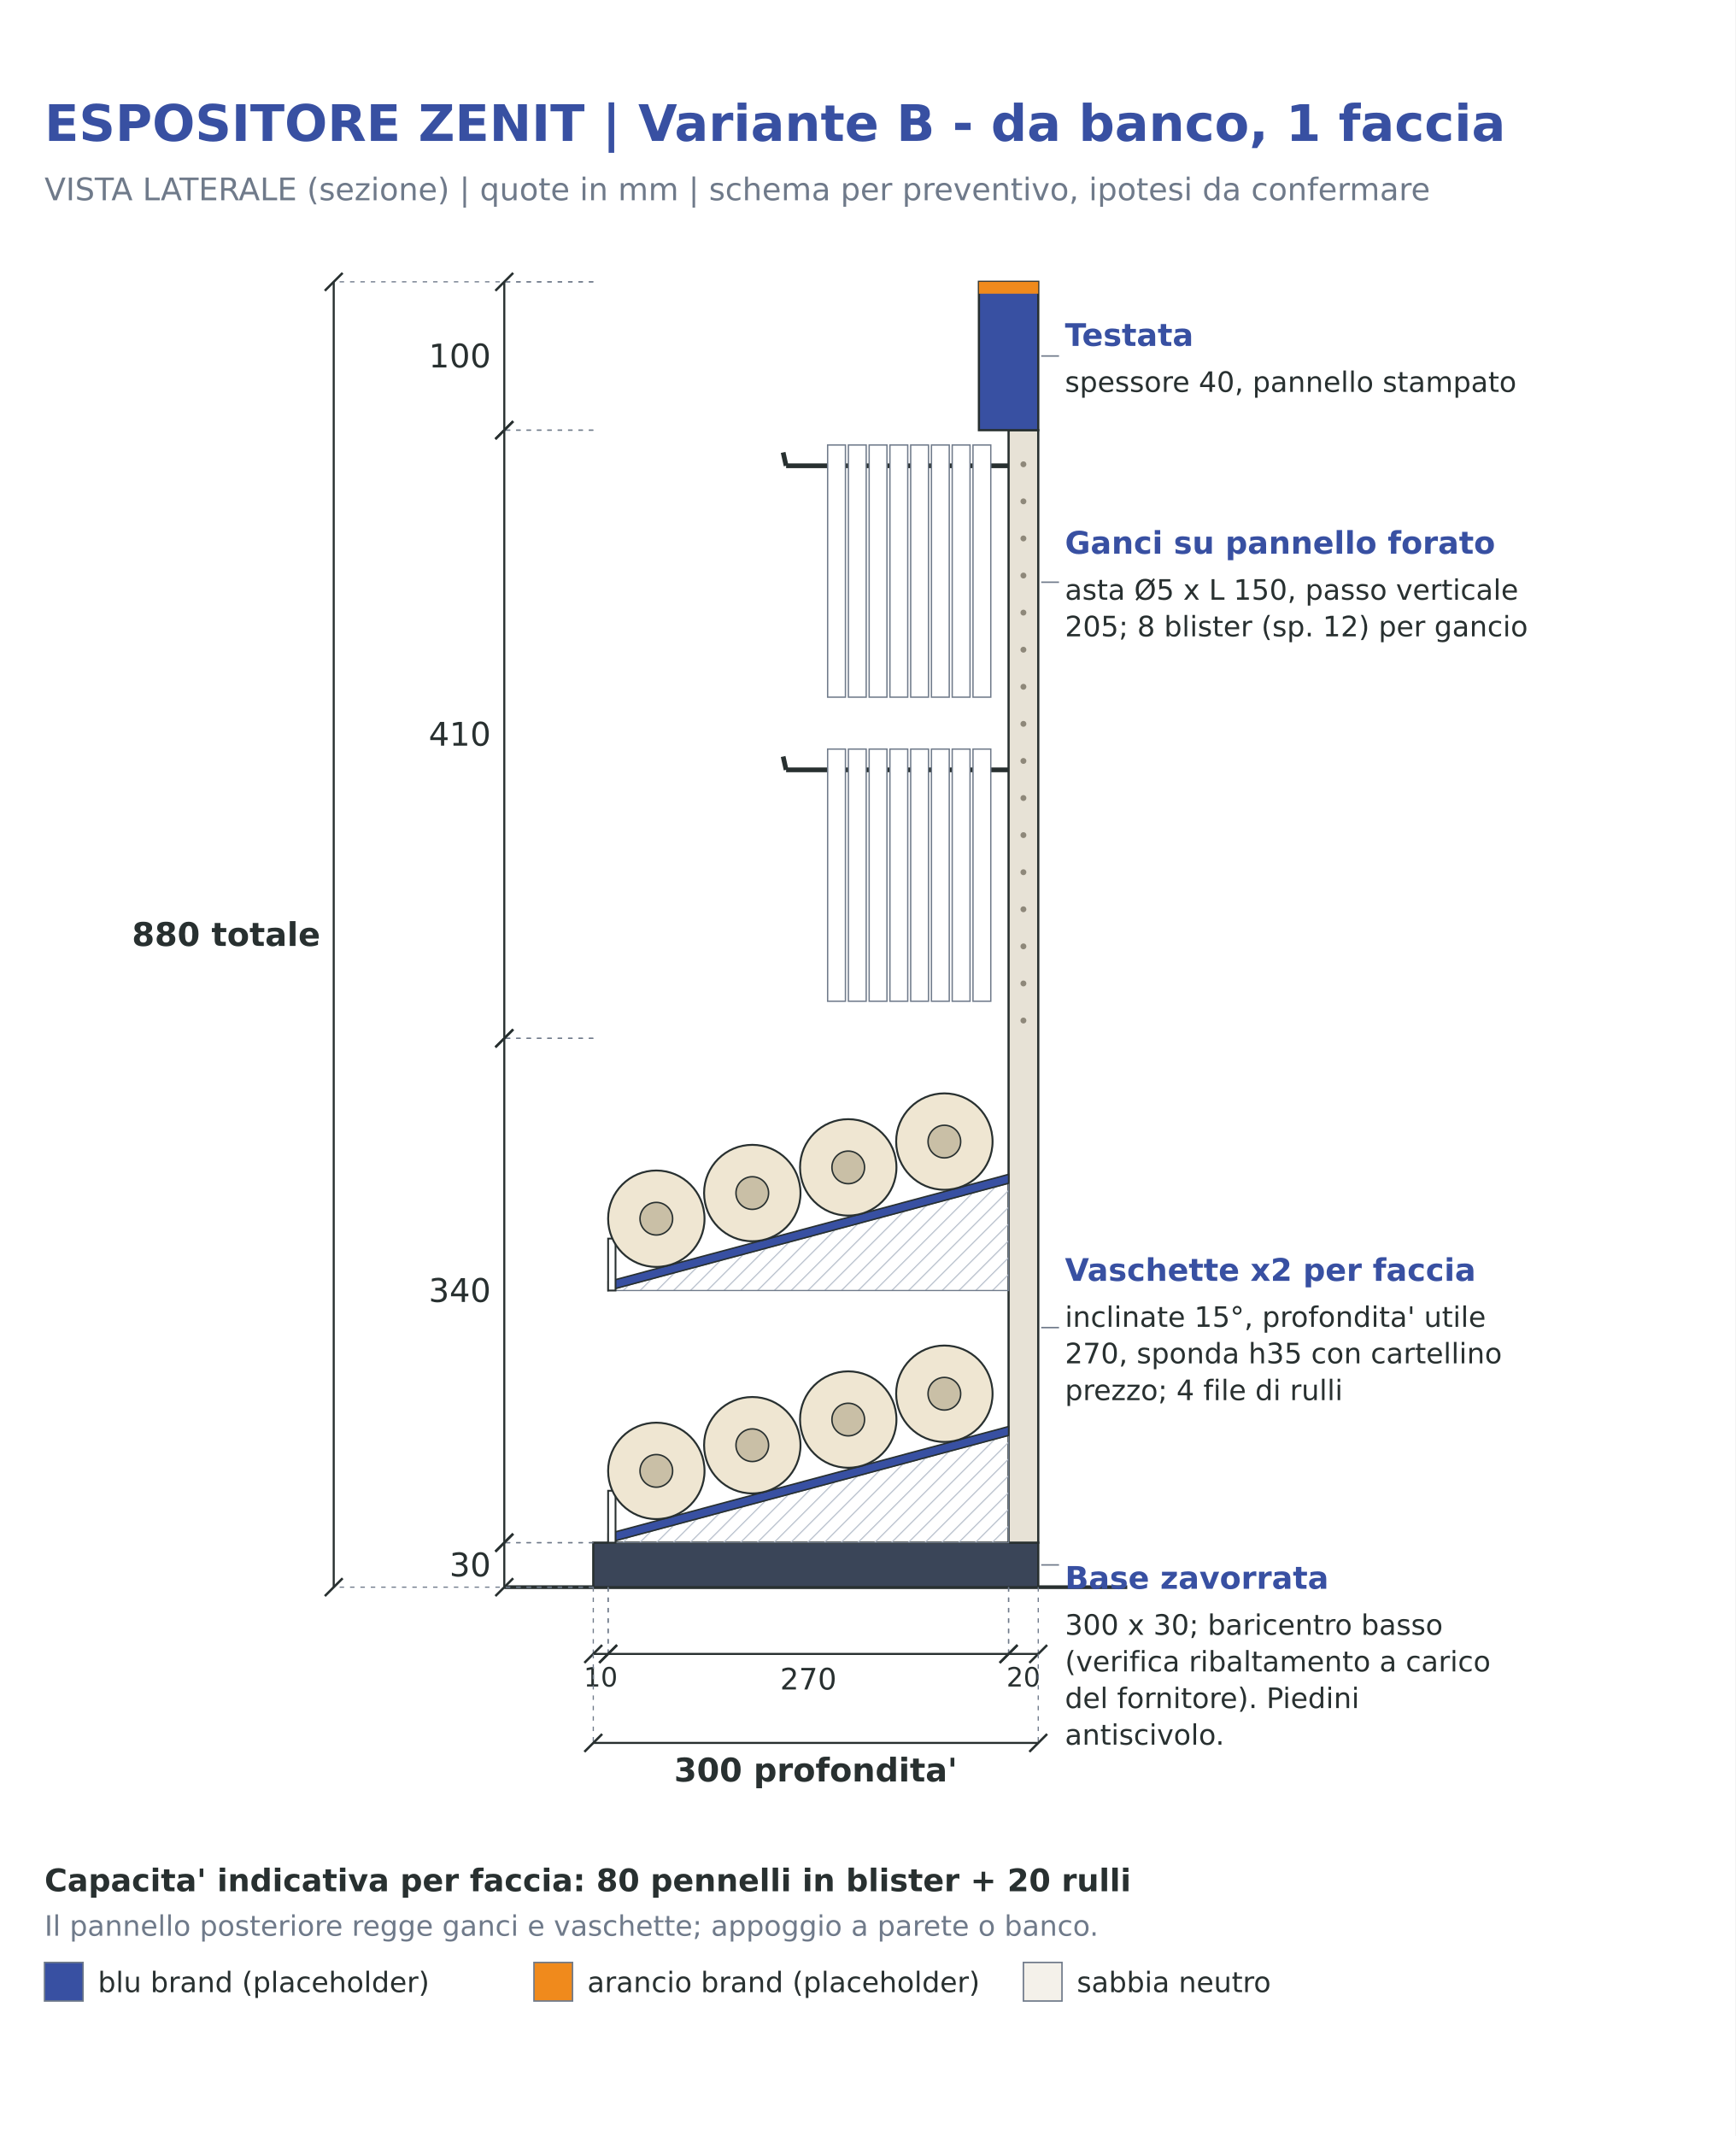
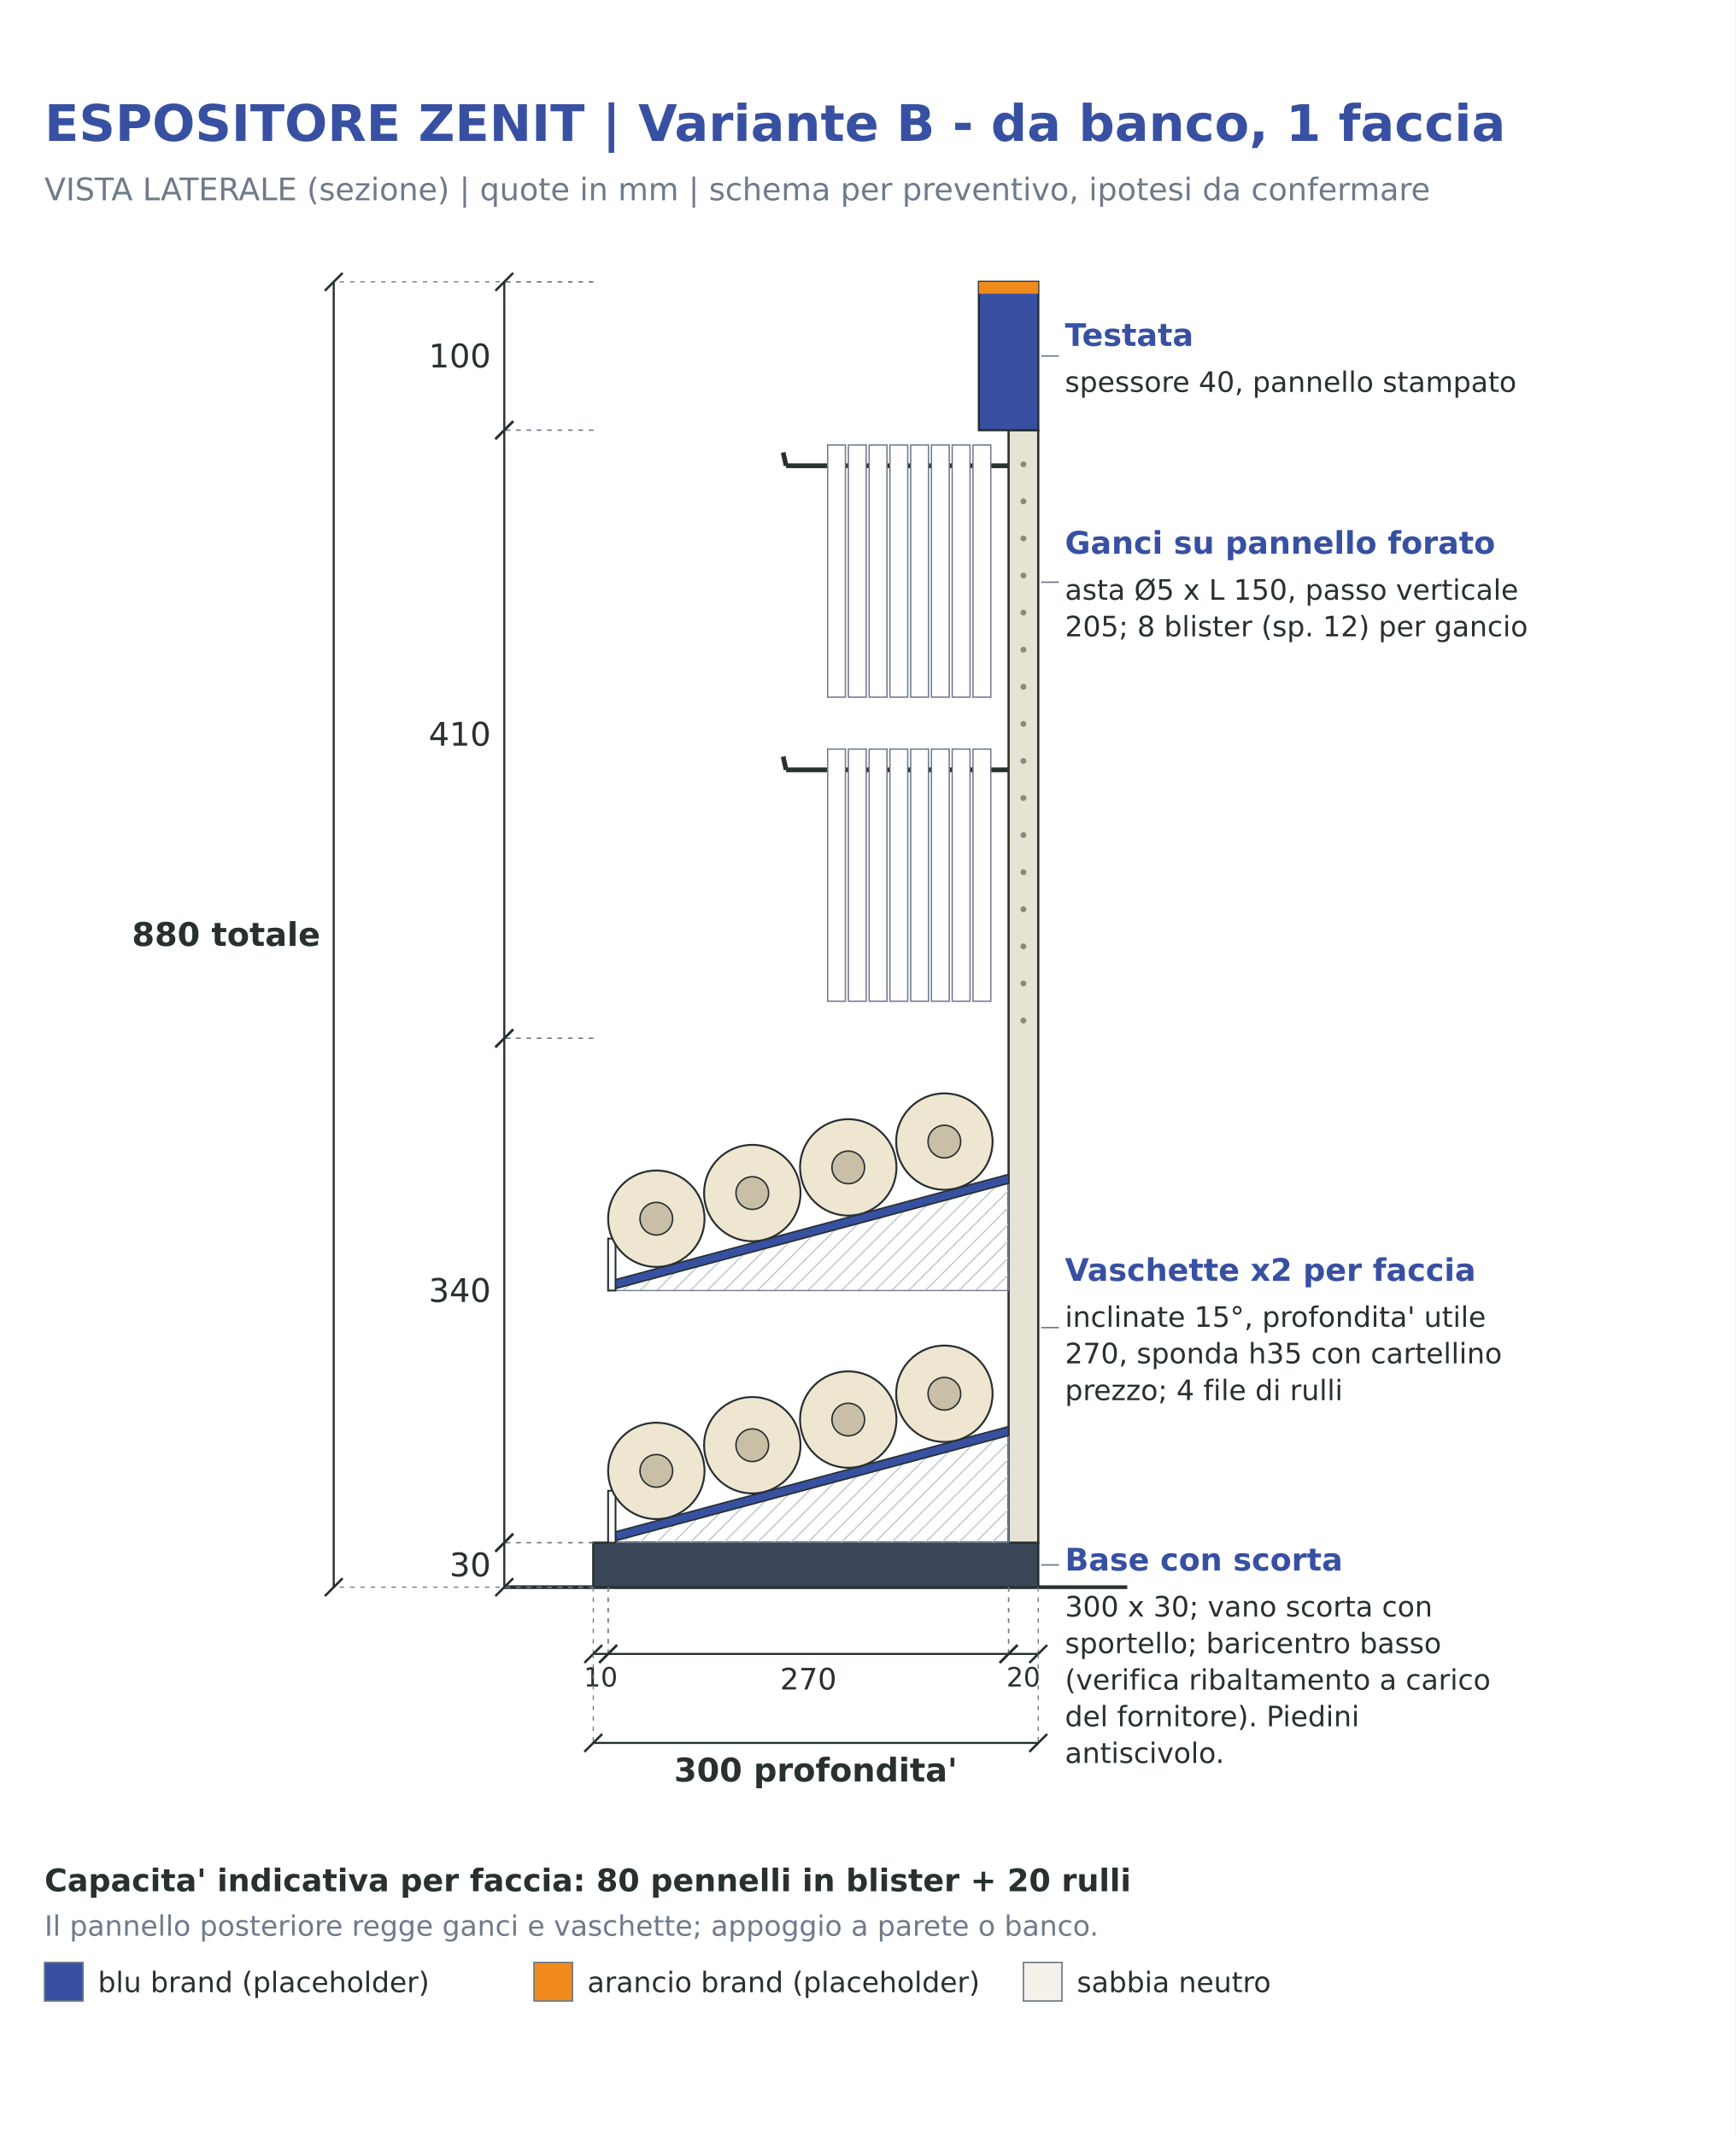
<svg xmlns="http://www.w3.org/2000/svg" viewBox="0 0 1170 1440" width="1053" height="1296" font-family="DejaVu Sans, Arial, Helvetica, sans-serif">
  <defs>
    <pattern id="peg" width="25" height="25" patternUnits="userSpaceOnUse">
      <circle cx="12.5" cy="12.5" r="2.3" fill="#B9B2A3" />
    </pattern>
    <pattern id="hatch" width="8" height="8" patternUnits="userSpaceOnUse" patternTransform="rotate(45)">
      <line x1="0" y1="0" x2="0" y2="8" stroke="#B8C0CC" stroke-width="1.5" />
    </pattern>
  </defs>
  <rect width="1170" height="1440" fill="#FFFFFF" />
  <line x1="340.0" y1="1070.0" x2="760.0" y2="1070.0" stroke="#283030" stroke-width="2.5" stroke-linecap="butt" />
  <rect x="400.0" y="1040.0" width="300.0" height="30.0" rx="0" fill="#3A4558" stroke="#283030" stroke-width="1.5" />
  <rect x="680.0" y="290.0" width="20.0" height="750.0" rx="0" fill="#E7E2D6" stroke="#283030" stroke-width="1.5" />
  <circle cx="690.0" cy="688.0" r="2.0" fill="#8E887A" stroke="none" stroke-width="1.5" />
  <circle cx="690.0" cy="663.0" r="2.0" fill="#8E887A" stroke="none" stroke-width="1.5" />
  <circle cx="690.0" cy="638.0" r="2.0" fill="#8E887A" stroke="none" stroke-width="1.5" />
  <circle cx="690.0" cy="613.0" r="2.0" fill="#8E887A" stroke="none" stroke-width="1.5" />
  <circle cx="690.0" cy="588.0" r="2.0" fill="#8E887A" stroke="none" stroke-width="1.5" />
  <circle cx="690.0" cy="563.0" r="2.0" fill="#8E887A" stroke="none" stroke-width="1.5" />
  <circle cx="690.0" cy="538.0" r="2.0" fill="#8E887A" stroke="none" stroke-width="1.5" />
  <circle cx="690.0" cy="513.0" r="2.0" fill="#8E887A" stroke="none" stroke-width="1.5" />
  <circle cx="690.0" cy="488.0" r="2.0" fill="#8E887A" stroke="none" stroke-width="1.5" />
  <circle cx="690.0" cy="463.0" r="2.0" fill="#8E887A" stroke="none" stroke-width="1.5" />
  <circle cx="690.0" cy="438.0" r="2.0" fill="#8E887A" stroke="none" stroke-width="1.5" />
  <circle cx="690.0" cy="413.0" r="2.0" fill="#8E887A" stroke="none" stroke-width="1.5" />
  <circle cx="690.0" cy="388.0" r="2.0" fill="#8E887A" stroke="none" stroke-width="1.5" />
  <circle cx="690.0" cy="363.0" r="2.0" fill="#8E887A" stroke="none" stroke-width="1.5" />
  <circle cx="690.0" cy="338.0" r="2.0" fill="#8E887A" stroke="none" stroke-width="1.5" />
  <circle cx="690.0" cy="313.0" r="2.0" fill="#8E887A" stroke="none" stroke-width="1.5" />
  <circle cx="690.0" cy="288.0" r="2.0" fill="#8E887A" stroke="none" stroke-width="1.5" />
  <rect x="660.0" y="190.0" width="40.0" height="100.0" rx="0" fill="#3850A2" stroke="#283030" stroke-width="1.5" />
  <rect x="660.0" y="190.0" width="40.0" height="8.0" rx="0" fill="#F08A1C" stroke="none" stroke-width="1.5" />
  <polygon points="410.0,1040.0 680.0,1040.0 680.0,967.7" fill="url(#hatch)" stroke="#6F7A8A" stroke-width="0.8" />
  <polygon points="410.0,1040.0 680.0,967.7 680.0,961.7 410.0,1034.0" fill="#3850A2" stroke="#283030" stroke-width="1" />
  <rect x="410.0" y="1005.0" width="5.0" height="35.0" rx="0" fill="#FFFFFF" stroke="#283030" stroke-width="1.2" />
  <circle cx="442.5" cy="991.6" r="32.5" fill="#EFE6D2" stroke="#283030" stroke-width="1.3" />
  <circle cx="442.5" cy="991.6" r="11.0" fill="#C9BFA6" stroke="#283030" stroke-width="1" />
  <circle cx="507.2" cy="974.3" r="32.5" fill="#EFE6D2" stroke="#283030" stroke-width="1.3" />
  <circle cx="507.2" cy="974.3" r="11.0" fill="#C9BFA6" stroke="#283030" stroke-width="1" />
  <circle cx="571.9" cy="957.0" r="32.5" fill="#EFE6D2" stroke="#283030" stroke-width="1.3" />
  <circle cx="571.9" cy="957.0" r="11.0" fill="#C9BFA6" stroke="#283030" stroke-width="1" />
  <circle cx="636.7" cy="939.6" r="32.5" fill="#EFE6D2" stroke="#283030" stroke-width="1.3" />
  <circle cx="636.7" cy="939.6" r="11.0" fill="#C9BFA6" stroke="#283030" stroke-width="1" />
  <polygon points="410.0,870.0 680.0,870.0 680.0,797.7" fill="url(#hatch)" stroke="#6F7A8A" stroke-width="0.8" />
  <polygon points="410.0,870.0 680.0,797.7 680.0,791.7 410.0,864.0" fill="#3850A2" stroke="#283030" stroke-width="1" />
  <rect x="410.0" y="835.0" width="5.0" height="35.0" rx="0" fill="#FFFFFF" stroke="#283030" stroke-width="1.2" />
  <circle cx="442.5" cy="821.6" r="32.5" fill="#EFE6D2" stroke="#283030" stroke-width="1.3" />
  <circle cx="442.5" cy="821.6" r="11.0" fill="#C9BFA6" stroke="#283030" stroke-width="1" />
  <circle cx="507.2" cy="804.3" r="32.5" fill="#EFE6D2" stroke="#283030" stroke-width="1.3" />
  <circle cx="507.2" cy="804.3" r="11.0" fill="#C9BFA6" stroke="#283030" stroke-width="1" />
  <circle cx="571.9" cy="787.0" r="32.5" fill="#EFE6D2" stroke="#283030" stroke-width="1.3" />
  <circle cx="571.9" cy="787.0" r="11.0" fill="#C9BFA6" stroke="#283030" stroke-width="1" />
  <circle cx="636.7" cy="769.6" r="32.5" fill="#EFE6D2" stroke="#283030" stroke-width="1.3" />
  <circle cx="636.7" cy="769.6" r="11.0" fill="#C9BFA6" stroke="#283030" stroke-width="1" />
  <line x1="680.0" y1="314.0" x2="530.0" y2="314.0" stroke="#283030" stroke-width="3.2" stroke-linecap="butt" />
  <line x1="530.0" y1="314.0" x2="528.0" y2="305.0" stroke="#283030" stroke-width="3.2" stroke-linecap="butt" />
  <rect x="656.0" y="300.0" width="12.0" height="170.0" rx="0" fill="#FFFFFF" stroke="#6F7A8A" stroke-width="0.9" />
  <rect x="642.0" y="300.0" width="12.0" height="170.0" rx="0" fill="#FFFFFF" stroke="#6F7A8A" stroke-width="0.9" />
  <rect x="628.0" y="300.0" width="12.0" height="170.0" rx="0" fill="#FFFFFF" stroke="#6F7A8A" stroke-width="0.9" />
  <rect x="614.0" y="300.0" width="12.0" height="170.0" rx="0" fill="#FFFFFF" stroke="#6F7A8A" stroke-width="0.9" />
  <rect x="600.0" y="300.0" width="12.0" height="170.0" rx="0" fill="#FFFFFF" stroke="#6F7A8A" stroke-width="0.9" />
  <rect x="586.0" y="300.0" width="12.0" height="170.0" rx="0" fill="#FFFFFF" stroke="#6F7A8A" stroke-width="0.9" />
  <rect x="572.0" y="300.0" width="12.0" height="170.0" rx="0" fill="#FFFFFF" stroke="#6F7A8A" stroke-width="0.9" />
  <rect x="558.0" y="300.0" width="12.0" height="170.0" rx="0" fill="#FFFFFF" stroke="#6F7A8A" stroke-width="0.9" />
  <line x1="680.0" y1="519.0" x2="530.0" y2="519.0" stroke="#283030" stroke-width="3.2" stroke-linecap="butt" />
  <line x1="530.0" y1="519.0" x2="528.0" y2="510.0" stroke="#283030" stroke-width="3.2" stroke-linecap="butt" />
  <rect x="656.0" y="505.0" width="12.0" height="170.0" rx="0" fill="#FFFFFF" stroke="#6F7A8A" stroke-width="0.9" />
  <rect x="642.0" y="505.0" width="12.0" height="170.0" rx="0" fill="#FFFFFF" stroke="#6F7A8A" stroke-width="0.9" />
  <rect x="628.0" y="505.0" width="12.0" height="170.0" rx="0" fill="#FFFFFF" stroke="#6F7A8A" stroke-width="0.9" />
  <rect x="614.0" y="505.0" width="12.0" height="170.0" rx="0" fill="#FFFFFF" stroke="#6F7A8A" stroke-width="0.9" />
  <rect x="600.0" y="505.0" width="12.0" height="170.0" rx="0" fill="#FFFFFF" stroke="#6F7A8A" stroke-width="0.9" />
  <rect x="586.0" y="505.0" width="12.0" height="170.0" rx="0" fill="#FFFFFF" stroke="#6F7A8A" stroke-width="0.9" />
  <rect x="572.0" y="505.0" width="12.0" height="170.0" rx="0" fill="#FFFFFF" stroke="#6F7A8A" stroke-width="0.9" />
  <rect x="558.0" y="505.0" width="12.0" height="170.0" rx="0" fill="#FFFFFF" stroke="#6F7A8A" stroke-width="0.9" />
  <line x1="400.0" y1="1070.0" x2="340.0" y2="1070.0" stroke="#6F7A8A" stroke-width="0.8" stroke-linecap="butt" stroke-dasharray="3 4" />
  <line x1="400.0" y1="1040.0" x2="340.0" y2="1040.0" stroke="#6F7A8A" stroke-width="0.8" stroke-linecap="butt" stroke-dasharray="3 4" />
  <line x1="340.0" y1="1070.0" x2="340.0" y2="1040.0" stroke="#283030" stroke-width="1.4" />
  <line x1="334.0" y1="1076.0" x2="346.0" y2="1064.0" stroke="#283030" stroke-width="1.6" />
  <line x1="334.0" y1="1046.0" x2="346.0" y2="1034.0" stroke="#283030" stroke-width="1.6" />
  <text x="331.0" y="1062.7" font-size="22" text-anchor="end" fill="#283030" font-weight="normal">30</text>
  <line x1="400.0" y1="1040.0" x2="340.0" y2="1040.0" stroke="#6F7A8A" stroke-width="0.8" stroke-linecap="butt" stroke-dasharray="3 4" />
  <line x1="400.0" y1="700.0" x2="340.0" y2="700.0" stroke="#6F7A8A" stroke-width="0.8" stroke-linecap="butt" stroke-dasharray="3 4" />
  <line x1="340.0" y1="1040.0" x2="340.0" y2="700.0" stroke="#283030" stroke-width="1.4" />
  <line x1="334.0" y1="1046.0" x2="346.0" y2="1034.0" stroke="#283030" stroke-width="1.6" />
  <line x1="334.0" y1="706.0" x2="346.0" y2="694.0" stroke="#283030" stroke-width="1.6" />
  <text x="331.0" y="877.7" font-size="22" text-anchor="end" fill="#283030" font-weight="normal">340</text>
  <line x1="400.0" y1="700.0" x2="340.0" y2="700.0" stroke="#6F7A8A" stroke-width="0.8" stroke-linecap="butt" stroke-dasharray="3 4" />
  <line x1="400.0" y1="290.0" x2="340.0" y2="290.0" stroke="#6F7A8A" stroke-width="0.8" stroke-linecap="butt" stroke-dasharray="3 4" />
  <line x1="340.0" y1="700.0" x2="340.0" y2="290.0" stroke="#283030" stroke-width="1.4" />
  <line x1="334.0" y1="706.0" x2="346.0" y2="694.0" stroke="#283030" stroke-width="1.6" />
  <line x1="334.0" y1="296.0" x2="346.0" y2="284.0" stroke="#283030" stroke-width="1.6" />
  <text x="331.0" y="502.7" font-size="22" text-anchor="end" fill="#283030" font-weight="normal">410</text>
  <line x1="400.0" y1="290.0" x2="340.0" y2="290.0" stroke="#6F7A8A" stroke-width="0.8" stroke-linecap="butt" stroke-dasharray="3 4" />
  <line x1="400.0" y1="190.0" x2="340.0" y2="190.0" stroke="#6F7A8A" stroke-width="0.8" stroke-linecap="butt" stroke-dasharray="3 4" />
  <line x1="340.0" y1="290.0" x2="340.0" y2="190.0" stroke="#283030" stroke-width="1.4" />
  <line x1="334.0" y1="296.0" x2="346.0" y2="284.0" stroke="#283030" stroke-width="1.6" />
  <line x1="334.0" y1="196.0" x2="346.0" y2="184.0" stroke="#283030" stroke-width="1.6" />
  <text x="331.0" y="247.7" font-size="22" text-anchor="end" fill="#283030" font-weight="normal">100</text>
  <line x1="400.0" y1="1070.0" x2="225.0" y2="1070.0" stroke="#6F7A8A" stroke-width="0.8" stroke-linecap="butt" stroke-dasharray="3 4" />
  <line x1="400.0" y1="190.0" x2="225.0" y2="190.0" stroke="#6F7A8A" stroke-width="0.8" stroke-linecap="butt" stroke-dasharray="3 4" />
  <line x1="225.0" y1="1070.0" x2="225.0" y2="190.0" stroke="#283030" stroke-width="1.4" />
  <line x1="219.0" y1="1076.0" x2="231.0" y2="1064.0" stroke="#283030" stroke-width="1.6" />
  <line x1="219.0" y1="196.0" x2="231.0" y2="184.0" stroke="#283030" stroke-width="1.6" />
  <text x="216.0" y="637.7" font-size="22" text-anchor="end" fill="#283030" font-weight="bold">880 totale</text>
  <line x1="400.0" y1="1070.0" x2="400.0" y2="1115.0" stroke="#6F7A8A" stroke-width="0.8" stroke-linecap="butt" stroke-dasharray="3 4" />
  <line x1="410.0" y1="1070.0" x2="410.0" y2="1115.0" stroke="#6F7A8A" stroke-width="0.8" stroke-linecap="butt" stroke-dasharray="3 4" />
  <line x1="400.0" y1="1115.0" x2="410.0" y2="1115.0" stroke="#283030" stroke-width="1.4" />
  <line x1="394.0" y1="1121.0" x2="406.0" y2="1109.0" stroke="#283030" stroke-width="1.6" />
  <line x1="404.0" y1="1121.0" x2="416.0" y2="1109.0" stroke="#283030" stroke-width="1.6" />
  <text x="405.0" y="1137.0" font-size="18" text-anchor="middle" fill="#283030" font-weight="normal">10</text>
  <line x1="410.0" y1="1070.0" x2="410.0" y2="1115.0" stroke="#6F7A8A" stroke-width="0.8" stroke-linecap="butt" stroke-dasharray="3 4" />
  <line x1="680.0" y1="1070.0" x2="680.0" y2="1115.0" stroke="#6F7A8A" stroke-width="0.8" stroke-linecap="butt" stroke-dasharray="3 4" />
  <line x1="410.0" y1="1115.0" x2="680.0" y2="1115.0" stroke="#283030" stroke-width="1.4" />
  <line x1="404.0" y1="1121.0" x2="416.0" y2="1109.0" stroke="#283030" stroke-width="1.6" />
  <line x1="674.0" y1="1121.0" x2="686.0" y2="1109.0" stroke="#283030" stroke-width="1.6" />
  <text x="545.0" y="1139.0" font-size="20" text-anchor="middle" fill="#283030" font-weight="normal">270</text>
  <line x1="680.0" y1="1070.0" x2="680.0" y2="1115.0" stroke="#6F7A8A" stroke-width="0.8" stroke-linecap="butt" stroke-dasharray="3 4" />
  <line x1="700.0" y1="1070.0" x2="700.0" y2="1115.0" stroke="#6F7A8A" stroke-width="0.8" stroke-linecap="butt" stroke-dasharray="3 4" />
  <line x1="680.0" y1="1115.0" x2="700.0" y2="1115.0" stroke="#283030" stroke-width="1.4" />
  <line x1="674.0" y1="1121.0" x2="686.0" y2="1109.0" stroke="#283030" stroke-width="1.6" />
  <line x1="694.0" y1="1121.0" x2="706.0" y2="1109.0" stroke="#283030" stroke-width="1.6" />
  <text x="690.0" y="1137.0" font-size="18" text-anchor="middle" fill="#283030" font-weight="normal">20</text>
  <line x1="400.0" y1="1115.0" x2="400.0" y2="1175.0" stroke="#6F7A8A" stroke-width="0.8" stroke-linecap="butt" stroke-dasharray="3 4" />
  <line x1="700.0" y1="1115.0" x2="700.0" y2="1175.0" stroke="#6F7A8A" stroke-width="0.8" stroke-linecap="butt" stroke-dasharray="3 4" />
  <line x1="400.0" y1="1175.0" x2="700.0" y2="1175.0" stroke="#283030" stroke-width="1.4" />
  <line x1="394.0" y1="1181.0" x2="406.0" y2="1169.0" stroke="#283030" stroke-width="1.6" />
  <line x1="694.0" y1="1181.0" x2="706.0" y2="1169.0" stroke="#283030" stroke-width="1.6" />
  <text x="550.0" y="1201.0" font-size="22" text-anchor="middle" fill="#283030" font-weight="bold">300 profondita'</text>
  <line x1="702.0" y1="240.0" x2="714.0" y2="240.0" stroke="#6F7A8A" stroke-width="1" stroke-linecap="butt" />
  <text x="718.0" y="233.2" font-size="21" text-anchor="start" fill="#3850A2" font-weight="bold">Testata</text>
  <text x="718.0" y="264.2" font-size="19" text-anchor="start" fill="#283030" font-weight="normal">spessore 40, pannello stampato</text>
  <line x1="702.0" y1="392.5" x2="714.0" y2="392.5" stroke="#6F7A8A" stroke-width="1" stroke-linecap="butt" />
  <text x="718.0" y="373.3" font-size="21" text-anchor="start" fill="#3850A2" font-weight="bold">Ganci su pannello forato</text>
  <text x="718.0" y="404.3" font-size="19" text-anchor="start" fill="#283030" font-weight="normal">asta Ø5 x L 150, passo verticale</text>
  <text x="718.0" y="429.0" font-size="19" text-anchor="start" fill="#283030" font-weight="normal">205; 8 blister (sp. 12) per gancio</text>
  <line x1="702.0" y1="895.0" x2="714.0" y2="895.0" stroke="#6F7A8A" stroke-width="1" stroke-linecap="butt" />
  <text x="718.0" y="863.5" font-size="21" text-anchor="start" fill="#3850A2" font-weight="bold">Vaschette x2 per faccia</text>
  <text x="718.0" y="894.5" font-size="19" text-anchor="start" fill="#283030" font-weight="normal">inclinate 15°, profondita' utile</text>
  <text x="718.0" y="919.1" font-size="19" text-anchor="start" fill="#283030" font-weight="normal">270, sponda h35 con cartellino</text>
  <text x="718.0" y="943.9" font-size="19" text-anchor="start" fill="#283030" font-weight="normal">prezzo; 4 file di rulli</text>
  <line x1="702.0" y1="1055.0" x2="714.0" y2="1055.0" stroke="#6F7A8A" stroke-width="1" stroke-linecap="butt" />
-   <text x="718.0" y="1071.1" font-size="21" text-anchor="start" fill="#3850A2" font-weight="bold">Base zavorrata</text>
-   <text x="718.0" y="1102.1" font-size="19" text-anchor="start" fill="#283030" font-weight="normal">300 x 30; baricentro basso</text>
-   <text x="718.0" y="1126.8" font-size="19" text-anchor="start" fill="#283030" font-weight="normal">(verifica ribaltamento a carico</text>
-   <text x="718.0" y="1151.5" font-size="19" text-anchor="start" fill="#283030" font-weight="normal">del fornitore). Piedini</text>
-   <text x="718.0" y="1176.2" font-size="19" text-anchor="start" fill="#283030" font-weight="normal">antiscivolo.</text>
+   <text x="718.0" y="1058.8" font-size="21" text-anchor="start" fill="#3850A2" font-weight="bold">Base con scorta</text>
+   <text x="718.0" y="1089.8" font-size="19" text-anchor="start" fill="#283030" font-weight="normal">300 x 30; vano scorta con</text>
+   <text x="718.0" y="1114.5" font-size="19" text-anchor="start" fill="#283030" font-weight="normal">sportello; baricentro basso</text>
+   <text x="718.0" y="1139.1" font-size="19" text-anchor="start" fill="#283030" font-weight="normal">(verifica ribaltamento a carico</text>
+   <text x="718.0" y="1163.8" font-size="19" text-anchor="start" fill="#283030" font-weight="normal">del fornitore). Piedini</text>
+   <text x="718.0" y="1188.5" font-size="19" text-anchor="start" fill="#283030" font-weight="normal">antiscivolo.</text>
  <text x="30.0" y="95.0" font-size="34" text-anchor="start" fill="#3850A2" font-weight="bold">ESPOSITORE ZENIT  |  Variante B - da banco, 1 faccia</text>
  <text x="30.0" y="135.0" font-size="21" text-anchor="start" fill="#6F7A8A" font-weight="normal">VISTA LATERALE (sezione)  |  quote in mm  |  schema per preventivo, ipotesi da confermare</text>
  <text x="30.0" y="1275.0" font-size="21" text-anchor="start" fill="#283030" font-weight="bold">Capacita' indicativa per faccia: 80 pennelli in blister + 20 rulli</text>
  <text x="30.0" y="1305.0" font-size="19" text-anchor="start" fill="#6F7A8A" font-weight="normal">Il pannello posteriore regge ganci e vaschette; appoggio a parete o banco.</text>
  <rect x="30" y="1323" width="26" height="26" fill="#3850A2" stroke="#6F7A8A" stroke-width="1" />
  <text x="66.0" y="1343.0" font-size="19" text-anchor="start" fill="#283030" font-weight="normal">blu brand (placeholder)</text>
  <rect x="360" y="1323" width="26" height="26" fill="#F08A1C" stroke="#6F7A8A" stroke-width="1" />
  <text x="396.0" y="1343.0" font-size="19" text-anchor="start" fill="#283030" font-weight="normal">arancio brand (placeholder)</text>
  <rect x="690" y="1323" width="26" height="26" fill="#F4F1EA" stroke="#6F7A8A" stroke-width="1" />
  <text x="726.0" y="1343.0" font-size="19" text-anchor="start" fill="#283030" font-weight="normal">sabbia neutro</text>
</svg>
